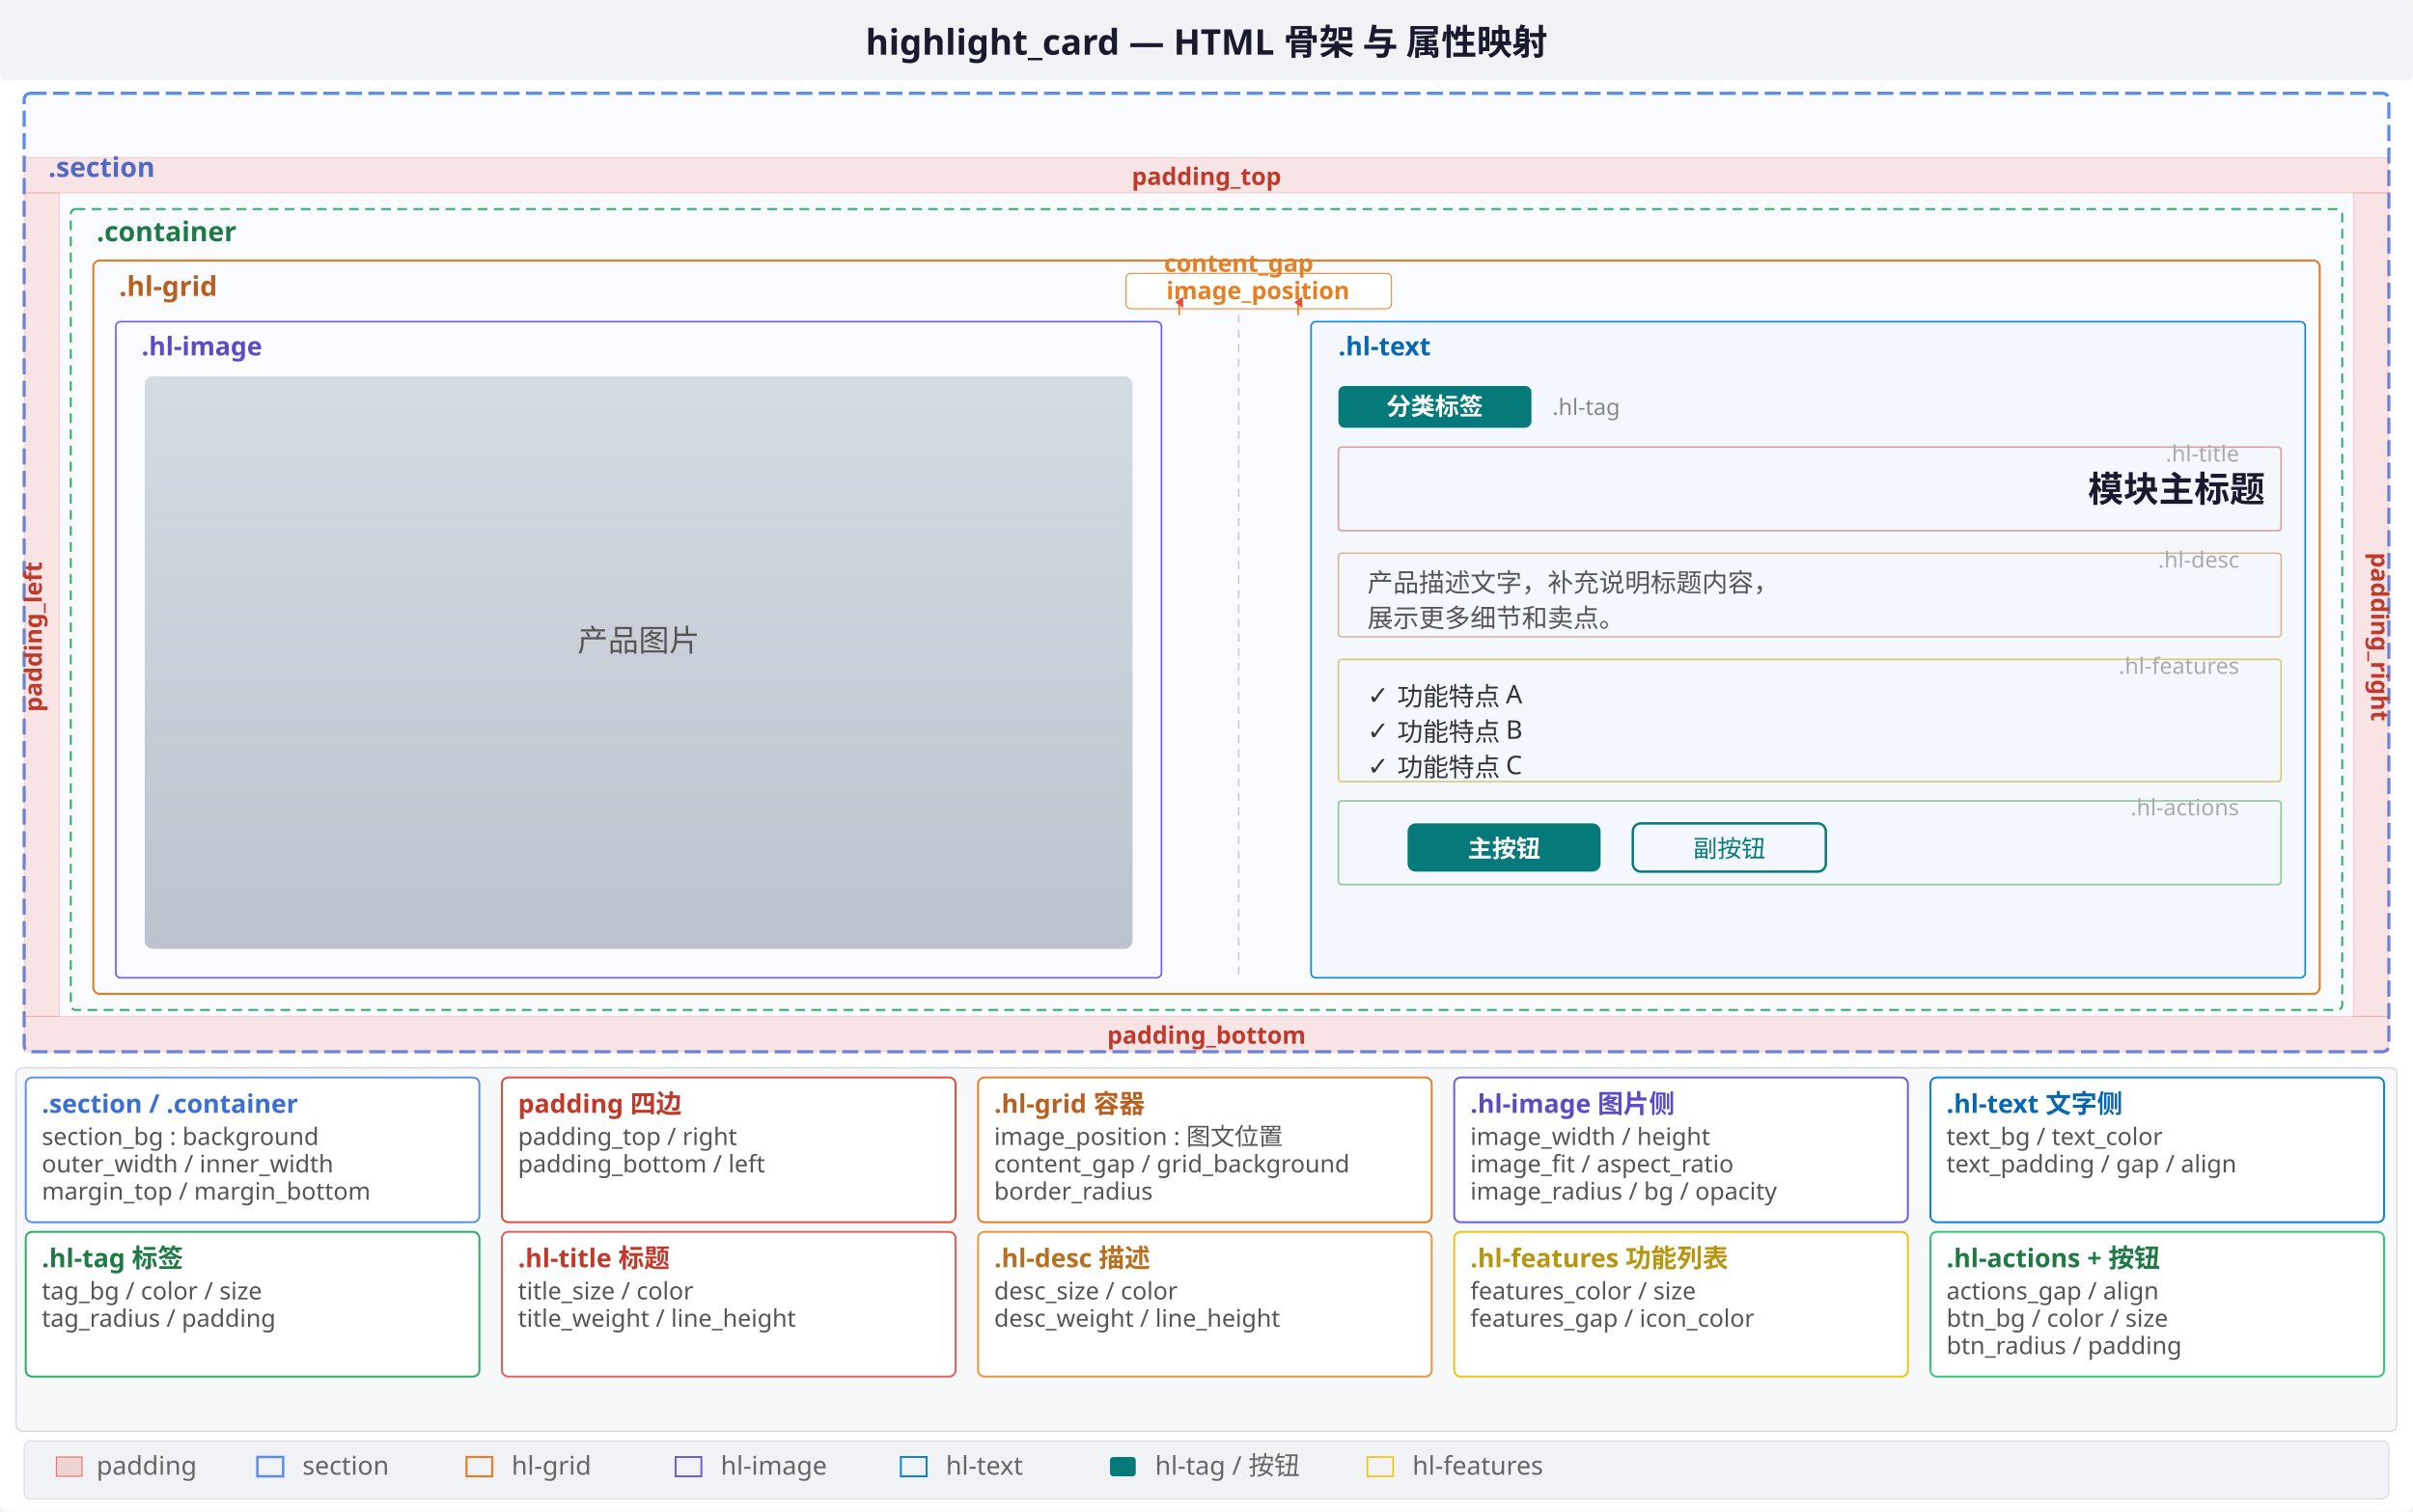
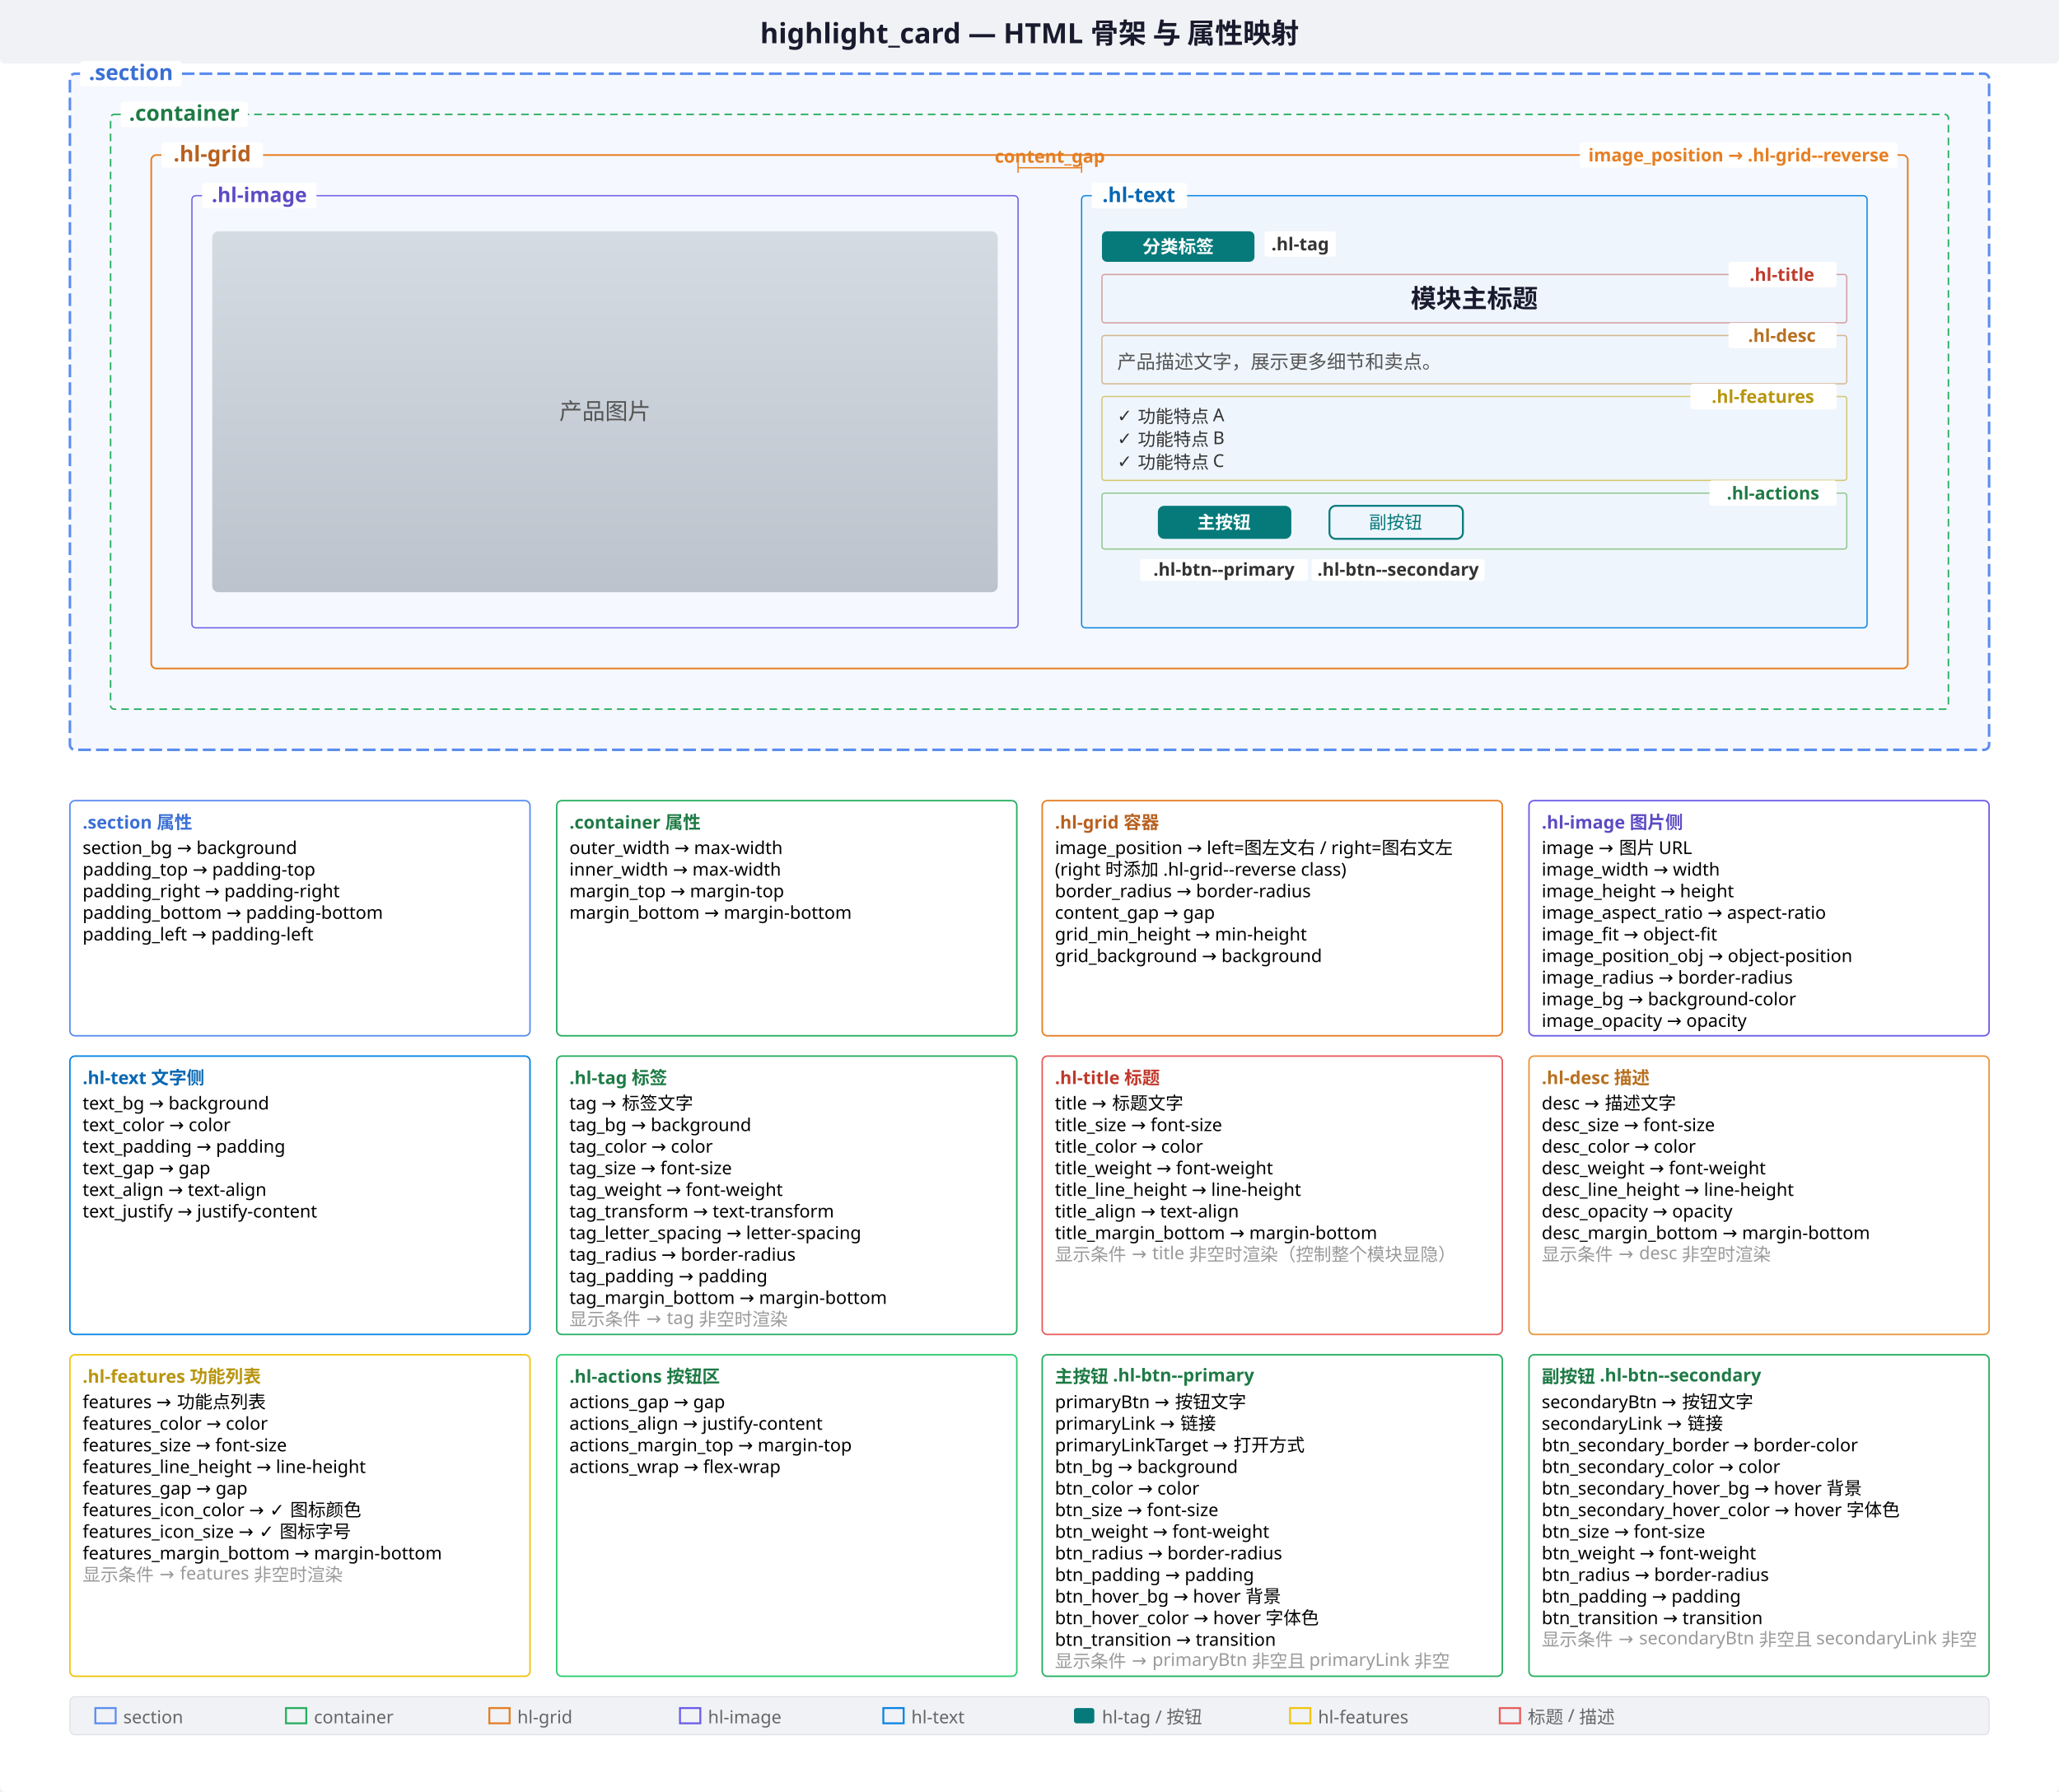
- <svg xmlns="http://www.w3.org/2000/svg" viewBox="0 0 1500 940" width="1500" height="940">
+ <svg xmlns="http://www.w3.org/2000/svg" viewBox="0 0 1620 1410" width="1620" height="1410">
  <defs>
-     <marker id="aD" markerWidth="7" markerHeight="7" refX="3.5" refY="3.5" orient="auto">
-       <path d="M0,1 L3.5,6 L7,1" fill="#e74c3c" />
-     </marker>
-     <marker id="aU" markerWidth="7" markerHeight="7" refX="3.5" refY="3.5" orient="auto">
-       <path d="M0,6 L3.5,1 L7,6" fill="#e74c3c" />
-     </marker>
    <linearGradient id="imgG" x1="0" y1="0" x2="0" y2="1">
      <stop offset="0%" stop-color="#d5dbe3" />
      <stop offset="100%" stop-color="#bcc3cc" />
    </linearGradient>
  </defs>
  <style>text{font-family:"Microsoft YaHei","PingFang SC",sans-serif}</style>
-   <rect x="0" y="0" width="1500" height="940" fill="#fff" rx="4" />
-   <rect x="0" y="0" width="1500" height="50" fill="#f0f2f5" rx="4" />
-   <text x="750" y="34" text-anchor="middle" font-size="22" font-weight="bold" fill="#1a1a2e">highlight_card — HTML 骨架 与 属性映射</text>
-   <rect x="15" y="58" width="1470" height="596" fill="rgba(91,141,239,0.035)" stroke="#5b8def" stroke-width="2" stroke-dasharray="10 4" rx="4" />
-   <text x="30" y="110" font-size="17" fill="#3b6fd4" font-weight="bold">.section</text>
-   <rect x="15" y="98" width="1470" height="22" fill="rgba(231,76,60,0.13)" stroke="rgba(231,76,60,0.25)" stroke-width="0.5" />
-   <text x="750" y="115" text-anchor="middle" font-size="15" fill="#c0392b" font-weight="bold">padding_top</text>
-   <rect x="15" y="632" width="1470" height="22" fill="rgba(231,76,60,0.13)" stroke="rgba(231,76,60,0.25)" stroke-width="0.5" />
-   <text x="750" y="649" text-anchor="middle" font-size="15" fill="#c0392b" font-weight="bold">padding_bottom</text>
-   <rect x="15" y="120" width="22" height="512" fill="rgba(231,76,60,0.13)" stroke="rgba(231,76,60,0.25)" stroke-width="0.5" />
-   <text x="26" y="396" text-anchor="middle" font-size="15" fill="#c0392b" font-weight="bold" transform="rotate(-90, 26, 396)">padding_left</text>
-   <rect x="1463" y="120" width="22" height="512" fill="rgba(231,76,60,0.13)" stroke="rgba(231,76,60,0.25)" stroke-width="0.5" />
-   <text x="1474" y="396" text-anchor="middle" font-size="15" fill="#c0392b" font-weight="bold" transform="rotate(90, 1474, 396)">padding_right</text>
-   <rect x="44" y="130" width="1412" height="498" fill="none" stroke="#27ae60" stroke-width="1.2" stroke-dasharray="6 4" rx="3" />
-   <text x="60" y="150" font-size="17" fill="#1e7a45" font-weight="bold">.container</text>
-   <rect x="58" y="162" width="1384" height="456" fill="none" stroke="#e67e22" stroke-width="1.3" rx="4" />
-   <text x="74" y="184" font-size="17" fill="#b8601f" font-weight="bold">.hl-grid</text>
-   <rect x="700" y="170" width="165" height="22" fill="#fff" stroke="#e67e22" stroke-width="0.6" rx="3" />
-   <text x="782" y="186" text-anchor="middle" font-size="15" fill="#e67e22" font-weight="bold">image_position</text>
-   <line x1="770" y1="196" x2="770" y2="606" stroke="#ccc" stroke-width="1" stroke-dasharray="5 4" />
-   <line x1="733" y1="196" x2="733" y2="188" stroke="#e67e22" stroke-width="1" marker-end="url(#aU)" />
-   <line x1="807" y1="196" x2="807" y2="188" stroke="#e67e22" stroke-width="1" marker-end="url(#aU)" />
-   <text x="770" y="169" text-anchor="middle" font-size="15" fill="#e67e22" font-weight="bold">content_gap</text>
-   <rect x="72" y="200" width="650" height="408" fill="none" stroke="#6c5ce7" stroke-width="1" rx="3" />
-   <text x="88" y="221" font-size="16" fill="#5b4bc4" font-weight="bold">.hl-image</text>
-   <rect x="90" y="234" width="614" height="356" fill="url(#imgG)" rx="5" />
-   <text x="397" y="405" text-anchor="middle" font-size="19" fill="#555">产品图片</text>
-   <rect x="815" y="200" width="618" height="408" fill="rgba(9,132,227,0.025)" stroke="#0984e3" stroke-width="1" rx="3" />
-   <text x="832" y="221" font-size="16" fill="#0767b3" font-weight="bold">.hl-text</text>
-   <rect x="832" y="240" width="120" height="26" fill="#067a7a" rx="4" />
-   <text x="892" y="258" text-anchor="middle" font-size="15" fill="#fff" font-weight="bold">分类标签</text>
-   <text x="965" y="258" font-size="14" fill="#888">.hl-tag</text>
-   <rect x="832" y="278" width="586" height="52" fill="none" stroke="#d4a0a0" stroke-width="1" rx="2" />
-   <text x="1392" y="287" text-anchor="end" font-size="14" fill="#aaa">.hl-title</text>
-   <text x="1408" y="312" text-anchor="end" font-size="22" fill="#1a1a2e" font-weight="bold">模块主标题</text>
-   <rect x="832" y="344" width="586" height="52" fill="none" stroke="#d4b890" stroke-width="1" rx="2" />
-   <text x="1392" y="353" text-anchor="end" font-size="14" fill="#aaa">.hl-desc</text>
-   <text x="850" y="368" font-size="16" fill="#555">产品描述文字，补充说明标题内容，</text>
-   <text x="850" y="390" font-size="16" fill="#555">展示更多细节和卖点。</text>
-   <rect x="832" y="410" width="586" height="76" fill="none" stroke="#d4c870" stroke-width="1" rx="2" />
-   <text x="1392" y="419" text-anchor="end" font-size="14" fill="#aaa">.hl-features</text>
-   <text x="850" y="438" font-size="16" fill="#333">✓ 功能特点 A</text>
-   <text x="850" y="460" font-size="16" fill="#333">✓ 功能特点 B</text>
-   <text x="850" y="482" font-size="16" fill="#333">✓ 功能特点 C</text>
-   <rect x="832" y="498" width="586" height="52" fill="none" stroke="#90c890" stroke-width="1" rx="2" />
-   <text x="1392" y="507" text-anchor="end" font-size="14" fill="#aaa">.hl-actions</text>
-   <rect x="875" y="512" width="120" height="30" fill="#067a7a" rx="5" />
-   <text x="935" y="533" text-anchor="middle" font-size="15" fill="#fff" font-weight="bold">主按钮</text>
-   <rect x="1015" y="512" width="120" height="30" fill="none" stroke="#067a7a" stroke-width="1.5" rx="5" />
-   <text x="1075" y="533" text-anchor="middle" font-size="15" fill="#067a7a">副按钮</text>
-   <rect x="10" y="664" width="1480" height="226" fill="#f7f8fa" stroke="#d5d8de" stroke-width="0.8" rx="4" />
-   <text x="750" y="684" text-anchor="middle" font-size="16" fill="#888" font-weight="bold">属性字段</text>
-   <rect x="16" y="670" width="282" height="90" fill="#fff" stroke="#5b8def" stroke-width="1.2" rx="4" />
-   <text x="26" y="692" font-size="16" fill="#3b6fd4" font-weight="bold">.section / .container</text>
-   <text x="26" y="712" font-size="15" fill="#555">section_bg : background</text>
-   <text x="26" y="729" font-size="15" fill="#555">outer_width / inner_width</text>
-   <text x="26" y="746" font-size="15" fill="#555">margin_top / margin_bottom</text>
-   <rect x="312" y="670" width="282" height="90" fill="#fff" stroke="#e74c3c" stroke-width="1.2" rx="4" />
-   <text x="322" y="692" font-size="16" fill="#c0392b" font-weight="bold">padding 四边</text>
-   <text x="322" y="712" font-size="15" fill="#555">padding_top / right</text>
-   <text x="322" y="729" font-size="15" fill="#555">padding_bottom / left</text>
-   <rect x="608" y="670" width="282" height="90" fill="#fff" stroke="#e67e22" stroke-width="1.2" rx="4" />
-   <text x="618" y="692" font-size="16" fill="#b8601f" font-weight="bold">.hl-grid 容器</text>
-   <text x="618" y="712" font-size="15" fill="#555">image_position : 图文位置</text>
-   <text x="618" y="729" font-size="15" fill="#555">content_gap / grid_background</text>
-   <text x="618" y="746" font-size="15" fill="#555">border_radius</text>
-   <rect x="904" y="670" width="282" height="90" fill="#fff" stroke="#6c5ce7" stroke-width="1.2" rx="4" />
-   <text x="914" y="692" font-size="16" fill="#5b4bc4" font-weight="bold">.hl-image 图片侧</text>
-   <text x="914" y="712" font-size="15" fill="#555">image_width / height</text>
-   <text x="914" y="729" font-size="15" fill="#555">image_fit / aspect_ratio</text>
-   <text x="914" y="746" font-size="15" fill="#555">image_radius / bg / opacity</text>
-   <rect x="1200" y="670" width="282" height="90" fill="#fff" stroke="#0984e3" stroke-width="1.2" rx="4" />
-   <text x="1210" y="692" font-size="16" fill="#0767b3" font-weight="bold">.hl-text 文字侧</text>
-   <text x="1210" y="712" font-size="15" fill="#555">text_bg / text_color</text>
-   <text x="1210" y="729" font-size="15" fill="#555">text_padding / gap / align</text>
-   <rect x="16" y="766" width="282" height="90" fill="#fff" stroke="#27ae60" stroke-width="1.2" rx="4" />
-   <text x="26" y="788" font-size="16" fill="#1e7a45" font-weight="bold">.hl-tag 标签</text>
-   <text x="26" y="808" font-size="15" fill="#555">tag_bg / color / size</text>
-   <text x="26" y="825" font-size="15" fill="#555">tag_radius / padding</text>
-   <rect x="312" y="766" width="282" height="90" fill="#fff" stroke="#e85d5d" stroke-width="1.2" rx="4" />
-   <text x="322" y="788" font-size="16" fill="#c0392b" font-weight="bold">.hl-title 标题</text>
-   <text x="322" y="808" font-size="15" fill="#555">title_size / color</text>
-   <text x="322" y="825" font-size="15" fill="#555">title_weight / line_height</text>
-   <rect x="608" y="766" width="282" height="90" fill="#fff" stroke="#e8963b" stroke-width="1.2" rx="4" />
-   <text x="618" y="788" font-size="16" fill="#b87020" font-weight="bold">.hl-desc 描述</text>
-   <text x="618" y="808" font-size="15" fill="#555">desc_size / color</text>
-   <text x="618" y="825" font-size="15" fill="#555">desc_weight / line_height</text>
-   <rect x="904" y="766" width="282" height="90" fill="#fff" stroke="#f1c40f" stroke-width="1.2" rx="4" />
-   <text x="914" y="788" font-size="16" fill="#b8950e" font-weight="bold">.hl-features 功能列表</text>
-   <text x="914" y="808" font-size="15" fill="#555">features_color / size</text>
-   <text x="914" y="825" font-size="15" fill="#555">features_gap / icon_color</text>
-   <rect x="1200" y="766" width="282" height="90" fill="#fff" stroke="#2ecc71" stroke-width="1.2" rx="4" />
-   <text x="1210" y="788" font-size="16" fill="#1e7a45" font-weight="bold">.hl-actions + 按钮</text>
-   <text x="1210" y="808" font-size="15" fill="#555">actions_gap / align</text>
-   <text x="1210" y="825" font-size="15" fill="#555">btn_bg / color / size</text>
-   <text x="1210" y="842" font-size="15" fill="#555">btn_radius / padding</text>
-   <rect x="15" y="896" width="1470" height="36" fill="#f0f2f5" stroke="#d5d8de" stroke-width="0.6" rx="4" />
-   <rect x="35" y="906" width="16" height="12" fill="rgba(231,76,60,0.18)" stroke="#e74c3c" stroke-width="0.5" />
-   <text x="60" y="917" font-size="16" fill="#666">padding</text>
-   <rect x="160" y="906" width="16" height="12" fill="none" stroke="#5b8def" stroke-width="1.5" />
-   <text x="188" y="917" font-size="16" fill="#666">section</text>
-   <rect x="290" y="906" width="16" height="12" fill="none" stroke="#e67e22" stroke-width="1.3" />
-   <text x="318" y="917" font-size="16" fill="#666">hl-grid</text>
-   <rect x="420" y="906" width="16" height="12" fill="none" stroke="#6c5ce7" stroke-width="1.2" />
-   <text x="448" y="917" font-size="16" fill="#666">hl-image</text>
-   <rect x="560" y="906" width="16" height="12" fill="none" stroke="#0984e3" stroke-width="1.2" />
-   <text x="588" y="917" font-size="16" fill="#666">hl-text</text>
-   <rect x="690" y="906" width="16" height="12" fill="#067a7a" rx="2" />
-   <text x="718" y="917" font-size="16" fill="#666">hl-tag / 按钮</text>
-   <rect x="850" y="906" width="16" height="12" fill="none" stroke="#f1c40f" stroke-width="1" />
-   <text x="878" y="917" font-size="16" fill="#666">hl-features</text>
+   <rect x="0" y="0" width="1620" height="1410" fill="#fff" rx="4" />
+   <rect x="0" y="0" width="1620" height="50" fill="#f0f2f5" rx="4" />
+   <text x="810" y="34" text-anchor="middle" font-size="22" font-weight="bold" fill="#1a1a2e">highlight_card — HTML 骨架 与 属性映射</text>
+   <g transform="translate(40, 0)">
+     <rect x="15" y="58" width="1510" height="532" fill="rgba(91,141,239,0.06)" stroke="#5b8def" stroke-width="2" stroke-dasharray="10 4" rx="4" />
+     <rect x="23" y="48" width="80" height="20" fill="#fff" rx="2" />
+     <text x="63" y="63" text-anchor="middle" font-size="17" fill="#3b6fd4" font-weight="bold">.section</text>
+     <rect x="47" y="90" width="1446" height="468" fill="none" stroke="#27ae60" stroke-width="1.2" stroke-dasharray="6 4" rx="3" />
+     <rect x="55" y="80" width="100" height="20" fill="#fff" rx="2" />
+     <text x="105" y="95" text-anchor="middle" font-size="17" fill="#1e7a45" font-weight="bold">.container</text>
+     <rect x="79" y="122" width="1382" height="404" fill="none" stroke="#e67e22" stroke-width="1.3" rx="4" />
+     <rect x="87" y="112" width="80" height="20" fill="#fff" rx="2" />
+     <text x="127" y="127" text-anchor="middle" font-size="17" fill="#b8601f" font-weight="bold">.hl-grid</text>
+     <rect x="1203" y="112" width="250" height="20" fill="#fff" rx="2" />
+     <text x="1328" y="127" text-anchor="middle" font-size="14" fill="#e67e22" font-weight="bold">image_position → .hl-grid--reverse</text>
+     <line x1="761" y1="132" x2="811" y2="132" stroke="#e67e22" stroke-width="1" />
+     <line x1="761" y1="128" x2="761" y2="136" stroke="#e67e22" stroke-width="1" />
+     <line x1="811" y1="128" x2="811" y2="136" stroke="#e67e22" stroke-width="1" />
+     <text x="786" y="128" text-anchor="middle" font-size="14" fill="#e67e22" font-weight="bold">content_gap</text>
+     <rect x="111" y="154" width="650" height="340" fill="none" stroke="#6c5ce7" stroke-width="1" rx="3" />
+     <rect x="119" y="144" width="90" height="20" fill="#fff" rx="2" />
+     <text x="164" y="159" text-anchor="middle" font-size="16" fill="#5b4bc4" font-weight="bold">.hl-image</text>
+     <rect x="127" y="182" width="618" height="284" fill="url(#imgG)" rx="5" />
+     <text x="436" y="330" text-anchor="middle" font-size="18" fill="#555">产品图片</text>
+     <rect x="811" y="154" width="618" height="340" fill="rgba(9,132,227,0.025)" stroke="#0984e3" stroke-width="1" rx="3" />
+     <rect x="819" y="144" width="75" height="20" fill="#fff" rx="2" />
+     <text x="856" y="159" text-anchor="middle" font-size="16" fill="#0767b3" font-weight="bold">.hl-text</text>
+     <rect x="827" y="182" width="120" height="24" fill="#067a7a" rx="4" />
+     <text x="887" y="199" text-anchor="middle" font-size="14" fill="#fff" font-weight="bold">分类标签</text>
+     <rect x="955" y="182" width="56" height="20" fill="#fff" rx="2" />
+     <text x="983" y="197" text-anchor="middle" font-size="14" fill="#333" font-weight="bold">.hl-tag</text>
+     <rect x="827" y="216" width="586" height="38" fill="none" stroke="#d4a0a0" stroke-width="1" rx="2" />
+     <rect x="1320" y="206" width="85" height="20" fill="#fff" rx="2" />
+     <text x="1362" y="221" text-anchor="middle" font-size="14" fill="#c0392b" font-weight="bold">.hl-title</text>
+     <text x="1120" y="242" text-anchor="middle" font-size="20" fill="#1a1a2e" font-weight="bold">模块主标题</text>
+     <rect x="827" y="264" width="586" height="38" fill="none" stroke="#d4b890" stroke-width="1" rx="2" />
+     <rect x="1320" y="254" width="85" height="20" fill="#fff" rx="2" />
+     <text x="1362" y="269" text-anchor="middle" font-size="14" fill="#b87020" font-weight="bold">.hl-desc</text>
+     <text x="839" y="290" font-size="15" fill="#555">产品描述文字，展示更多细节和卖点。</text>
+     <rect x="827" y="312" width="586" height="66" fill="none" stroke="#d4c870" stroke-width="1" rx="2" />
+     <rect x="1290" y="302" width="115" height="20" fill="#fff" rx="2" />
+     <text x="1347" y="317" text-anchor="middle" font-size="14" fill="#b8950e" font-weight="bold">.hl-features</text>
+     <text x="839" y="332" font-size="14" fill="#333">✓ 功能特点 A</text>
+     <text x="839" y="350" font-size="14" fill="#333">✓ 功能特点 B</text>
+     <text x="839" y="368" font-size="14" fill="#333">✓ 功能特点 C</text>
+     <rect x="827" y="388" width="586" height="44" fill="none" stroke="#90c890" stroke-width="1" rx="2" />
+     <rect x="1305" y="378" width="100" height="20" fill="#fff" rx="2" />
+     <text x="1355" y="393" text-anchor="middle" font-size="14" fill="#1e7a45" font-weight="bold">.hl-actions</text>
+     <rect x="871" y="398" width="105" height="26" fill="#067a7a" rx="5" />
+     <text x="923" y="416" text-anchor="middle" font-size="14" fill="#fff" font-weight="bold">主按钮</text>
+     <rect x="857" y="440" width="132" height="17" fill="#fff" rx="2" />
+     <text x="923" y="453" text-anchor="middle" font-size="14" fill="#333" font-weight="bold">.hl-btn--primary</text>
+     <rect x="1006" y="398" width="105" height="26" fill="none" stroke="#067a7a" stroke-width="1.5" rx="5" />
+     <text x="1058" y="416" text-anchor="middle" font-size="14" fill="#067a7a">副按钮</text>
+     <rect x="992" y="440" width="136" height="17" fill="#fff" rx="2" />
+     <text x="1060" y="453" text-anchor="middle" font-size="14" fill="#333" font-weight="bold">.hl-btn--secondary</text>
+   </g>
+   <g transform="translate(40, 0)">
+     <rect x="15" y="630" width="362" height="185" fill="#fff" stroke="#5b8def" stroke-width="1.2" rx="4" />
+     <text x="25" y="652" font-size="14" fill="#3b6fd4" font-weight="bold">.section 属性</text>
+     <text x="25" y="672" font-size="14">section_bg → background</text>
+     <text x="25" y="689" font-size="14">padding_top → padding-top</text>
+     <text x="25" y="706" font-size="14">padding_right → padding-right</text>
+     <text x="25" y="723" font-size="14">padding_bottom → padding-bottom</text>
+     <text x="25" y="740" font-size="14">padding_left → padding-left</text>
+     <rect x="398" y="630" width="362" height="185" fill="#fff" stroke="#27ae60" stroke-width="1.2" rx="4" />
+     <text x="408" y="652" font-size="14" fill="#1e7a45" font-weight="bold">.container 属性</text>
+     <text x="408" y="672" font-size="14">outer_width → max-width</text>
+     <text x="408" y="689" font-size="14">inner_width → max-width</text>
+     <text x="408" y="706" font-size="14">margin_top → margin-top</text>
+     <text x="408" y="723" font-size="14">margin_bottom → margin-bottom</text>
+     <rect x="780" y="630" width="362" height="185" fill="#fff" stroke="#e67e22" stroke-width="1.2" rx="4" />
+     <text x="790" y="652" font-size="14" fill="#b8601f" font-weight="bold">.hl-grid 容器</text>
+     <text x="790" y="672" font-size="14">image_position → left=图左文右 / right=图右文左</text>
+     <text x="790" y="689" font-size="14">  (right 时添加 .hl-grid--reverse class)</text>
+     <text x="790" y="706" font-size="14">border_radius → border-radius</text>
+     <text x="790" y="723" font-size="14">content_gap → gap</text>
+     <text x="790" y="740" font-size="14">grid_min_height → min-height</text>
+     <text x="790" y="757" font-size="14">grid_background → background</text>
+     <rect x="1163" y="630" width="362" height="185" fill="#fff" stroke="#6c5ce7" stroke-width="1.2" rx="4" />
+     <text x="1173" y="652" font-size="14" fill="#5b4bc4" font-weight="bold">.hl-image 图片侧</text>
+     <text x="1173" y="672" font-size="14">image → 图片 URL</text>
+     <text x="1173" y="689" font-size="14">image_width → width</text>
+     <text x="1173" y="706" font-size="14">image_height → height</text>
+     <text x="1173" y="723" font-size="14">image_aspect_ratio → aspect-ratio</text>
+     <text x="1173" y="740" font-size="14">image_fit → object-fit</text>
+     <text x="1173" y="757" font-size="14">image_position_obj → object-position</text>
+     <text x="1173" y="774" font-size="14">image_radius → border-radius</text>
+     <text x="1173" y="791" font-size="14">image_bg → background-color</text>
+     <text x="1173" y="808" font-size="14">image_opacity → opacity</text>
+     <rect x="15" y="831" width="362" height="219" fill="#fff" stroke="#0984e3" stroke-width="1.2" rx="4" />
+     <text x="25" y="853" font-size="14" fill="#0767b3" font-weight="bold">.hl-text 文字侧</text>
+     <text x="25" y="873" font-size="14">text_bg → background</text>
+     <text x="25" y="890" font-size="14">text_color → color</text>
+     <text x="25" y="907" font-size="14">text_padding → padding</text>
+     <text x="25" y="924" font-size="14">text_gap → gap</text>
+     <text x="25" y="941" font-size="14">text_align → text-align</text>
+     <text x="25" y="958" font-size="14">text_justify → justify-content</text>
+     <rect x="398" y="831" width="362" height="219" fill="#fff" stroke="#27ae60" stroke-width="1.2" rx="4" />
+     <text x="408" y="853" font-size="14" fill="#1e7a45" font-weight="bold">.hl-tag 标签</text>
+     <text x="408" y="873" font-size="14">tag → 标签文字</text>
+     <text x="408" y="890" font-size="14">tag_bg → background</text>
+     <text x="408" y="907" font-size="14">tag_color → color</text>
+     <text x="408" y="924" font-size="14">tag_size → font-size</text>
+     <text x="408" y="941" font-size="14">tag_weight → font-weight</text>
+     <text x="408" y="958" font-size="14">tag_transform → text-transform</text>
+     <text x="408" y="975" font-size="14">tag_letter_spacing → letter-spacing</text>
+     <text x="408" y="992" font-size="14">tag_radius → border-radius</text>
+     <text x="408" y="1009" font-size="14">tag_padding → padding</text>
+     <text x="408" y="1026" font-size="14">tag_margin_bottom → margin-bottom</text>
+     <text x="408" y="1043" font-size="14" fill="#999">显示条件 → tag 非空时渲染</text>
+     <rect x="780" y="831" width="362" height="219" fill="#fff" stroke="#e85d5d" stroke-width="1.2" rx="4" />
+     <text x="790" y="853" font-size="14" fill="#c0392b" font-weight="bold">.hl-title 标题</text>
+     <text x="790" y="873" font-size="14">title → 标题文字</text>
+     <text x="790" y="890" font-size="14">title_size → font-size</text>
+     <text x="790" y="907" font-size="14">title_color → color</text>
+     <text x="790" y="924" font-size="14">title_weight → font-weight</text>
+     <text x="790" y="941" font-size="14">title_line_height → line-height</text>
+     <text x="790" y="958" font-size="14">title_align → text-align</text>
+     <text x="790" y="975" font-size="14">title_margin_bottom → margin-bottom</text>
+     <text x="790" y="992" font-size="14" fill="#999">显示条件 → title 非空时渲染（控制整个模块显隐）</text>
+     <rect x="1163" y="831" width="362" height="219" fill="#fff" stroke="#e8963b" stroke-width="1.2" rx="4" />
+     <text x="1173" y="853" font-size="14" fill="#b87020" font-weight="bold">.hl-desc 描述</text>
+     <text x="1173" y="873" font-size="14">desc → 描述文字</text>
+     <text x="1173" y="890" font-size="14">desc_size → font-size</text>
+     <text x="1173" y="907" font-size="14">desc_color → color</text>
+     <text x="1173" y="924" font-size="14">desc_weight → font-weight</text>
+     <text x="1173" y="941" font-size="14">desc_line_height → line-height</text>
+     <text x="1173" y="958" font-size="14">desc_opacity → opacity</text>
+     <text x="1173" y="975" font-size="14">desc_margin_bottom → margin-bottom</text>
+     <text x="1173" y="992" font-size="14" fill="#999">显示条件 → desc 非空时渲染</text>
+     <rect x="15" y="1066" width="362" height="253" fill="#fff" stroke="#f1c40f" stroke-width="1.2" rx="4" />
+     <text x="25" y="1088" font-size="14" fill="#b8950e" font-weight="bold">.hl-features 功能列表</text>
+     <text x="25" y="1108" font-size="14">features → 功能点列表</text>
+     <text x="25" y="1125" font-size="14">features_color → color</text>
+     <text x="25" y="1142" font-size="14">features_size → font-size</text>
+     <text x="25" y="1159" font-size="14">features_line_height → line-height</text>
+     <text x="25" y="1176" font-size="14">features_gap → gap</text>
+     <text x="25" y="1193" font-size="14">features_icon_color → ✓ 图标颜色</text>
+     <text x="25" y="1210" font-size="14">features_icon_size → ✓ 图标字号</text>
+     <text x="25" y="1227" font-size="14">features_margin_bottom → margin-bottom</text>
+     <text x="25" y="1244" font-size="14" fill="#999">显示条件 → features 非空时渲染</text>
+     <rect x="398" y="1066" width="362" height="253" fill="#fff" stroke="#2ecc71" stroke-width="1.2" rx="4" />
+     <text x="408" y="1088" font-size="14" fill="#1e7a45" font-weight="bold">.hl-actions 按钮区</text>
+     <text x="408" y="1108" font-size="14">actions_gap → gap</text>
+     <text x="408" y="1125" font-size="14">actions_align → justify-content</text>
+     <text x="408" y="1142" font-size="14">actions_margin_top → margin-top</text>
+     <text x="408" y="1159" font-size="14">actions_wrap → flex-wrap</text>
+     <rect x="780" y="1066" width="362" height="253" fill="#fff" stroke="#27ae60" stroke-width="1.2" rx="4" />
+     <text x="790" y="1088" font-size="14" fill="#1e7a45" font-weight="bold">主按钮 .hl-btn--primary</text>
+     <text x="790" y="1108" font-size="14">primaryBtn → 按钮文字</text>
+     <text x="790" y="1125" font-size="14">primaryLink → 链接</text>
+     <text x="790" y="1142" font-size="14">primaryLinkTarget → 打开方式</text>
+     <text x="790" y="1159" font-size="14">btn_bg → background</text>
+     <text x="790" y="1176" font-size="14">btn_color → color</text>
+     <text x="790" y="1193" font-size="14">btn_size → font-size</text>
+     <text x="790" y="1210" font-size="14">btn_weight → font-weight</text>
+     <text x="790" y="1227" font-size="14">btn_radius → border-radius</text>
+     <text x="790" y="1244" font-size="14">btn_padding → padding</text>
+     <text x="790" y="1261" font-size="14">btn_hover_bg → hover 背景</text>
+     <text x="790" y="1278" font-size="14">btn_hover_color → hover 字体色</text>
+     <text x="790" y="1295" font-size="14">btn_transition → transition</text>
+     <text x="790" y="1312" font-size="14" fill="#999">显示条件 → primaryBtn 非空且 primaryLink 非空</text>
+     <rect x="1163" y="1066" width="362" height="253" fill="#fff" stroke="#27ae60" stroke-width="1.2" rx="4" />
+     <text x="1173" y="1088" font-size="14" fill="#1e7a45" font-weight="bold">副按钮 .hl-btn--secondary</text>
+     <text x="1173" y="1108" font-size="14">secondaryBtn → 按钮文字</text>
+     <text x="1173" y="1125" font-size="14">secondaryLink → 链接</text>
+     <text x="1173" y="1142" font-size="14">btn_secondary_border → border-color</text>
+     <text x="1173" y="1159" font-size="14">btn_secondary_color → color</text>
+     <text x="1173" y="1176" font-size="14">btn_secondary_hover_bg → hover 背景</text>
+     <text x="1173" y="1193" font-size="14">btn_secondary_hover_color → hover 字体色</text>
+     <text x="1173" y="1210" font-size="14">btn_size → font-size</text>
+     <text x="1173" y="1227" font-size="14">btn_weight → font-weight</text>
+     <text x="1173" y="1244" font-size="14">btn_radius → border-radius</text>
+     <text x="1173" y="1261" font-size="14">btn_padding → padding</text>
+     <text x="1173" y="1278" font-size="14">btn_transition → transition</text>
+     <text x="1173" y="1295" font-size="14" fill="#999">显示条件 → secondaryBtn 非空且 secondaryLink 非空</text>
+   </g>
+   <g transform="translate(40, 0)">
+     <rect x="15" y="1335" width="1510" height="30" fill="#f0f2f5" stroke="#d5d8de" stroke-width="0.6" rx="4" />
+     <rect x="35" y="1344" width="16" height="12" fill="none" stroke="#5b8def" stroke-width="1.5" />
+     <text x="57" y="1356" font-size="14" fill="#666">section</text>
+     <rect x="185" y="1344" width="16" height="12" fill="none" stroke="#27ae60" stroke-width="1.5" />
+     <text x="207" y="1356" font-size="14" fill="#666">container</text>
+     <rect x="345" y="1344" width="16" height="12" fill="none" stroke="#e67e22" stroke-width="1.5" />
+     <text x="367" y="1356" font-size="14" fill="#666">hl-grid</text>
+     <rect x="495" y="1344" width="16" height="12" fill="none" stroke="#6c5ce7" stroke-width="1.5" />
+     <text x="517" y="1356" font-size="14" fill="#666">hl-image</text>
+     <rect x="655" y="1344" width="16" height="12" fill="none" stroke="#0984e3" stroke-width="1.5" />
+     <text x="677" y="1356" font-size="14" fill="#666">hl-text</text>
+     <rect x="805" y="1344" width="16" height="12" fill="#067a7a" rx="2" />
+     <text x="827" y="1356" font-size="14" fill="#666">hl-tag / 按钮</text>
+     <rect x="975" y="1344" width="16" height="12" fill="none" stroke="#f1c40f" stroke-width="1.5" />
+     <text x="997" y="1356" font-size="14" fill="#666">hl-features</text>
+     <rect x="1140" y="1344" width="16" height="12" fill="none" stroke="#e85d5d" stroke-width="1.5" />
+     <text x="1162" y="1356" font-size="14" fill="#666">标题 / 描述</text>
+   </g>
</svg>
